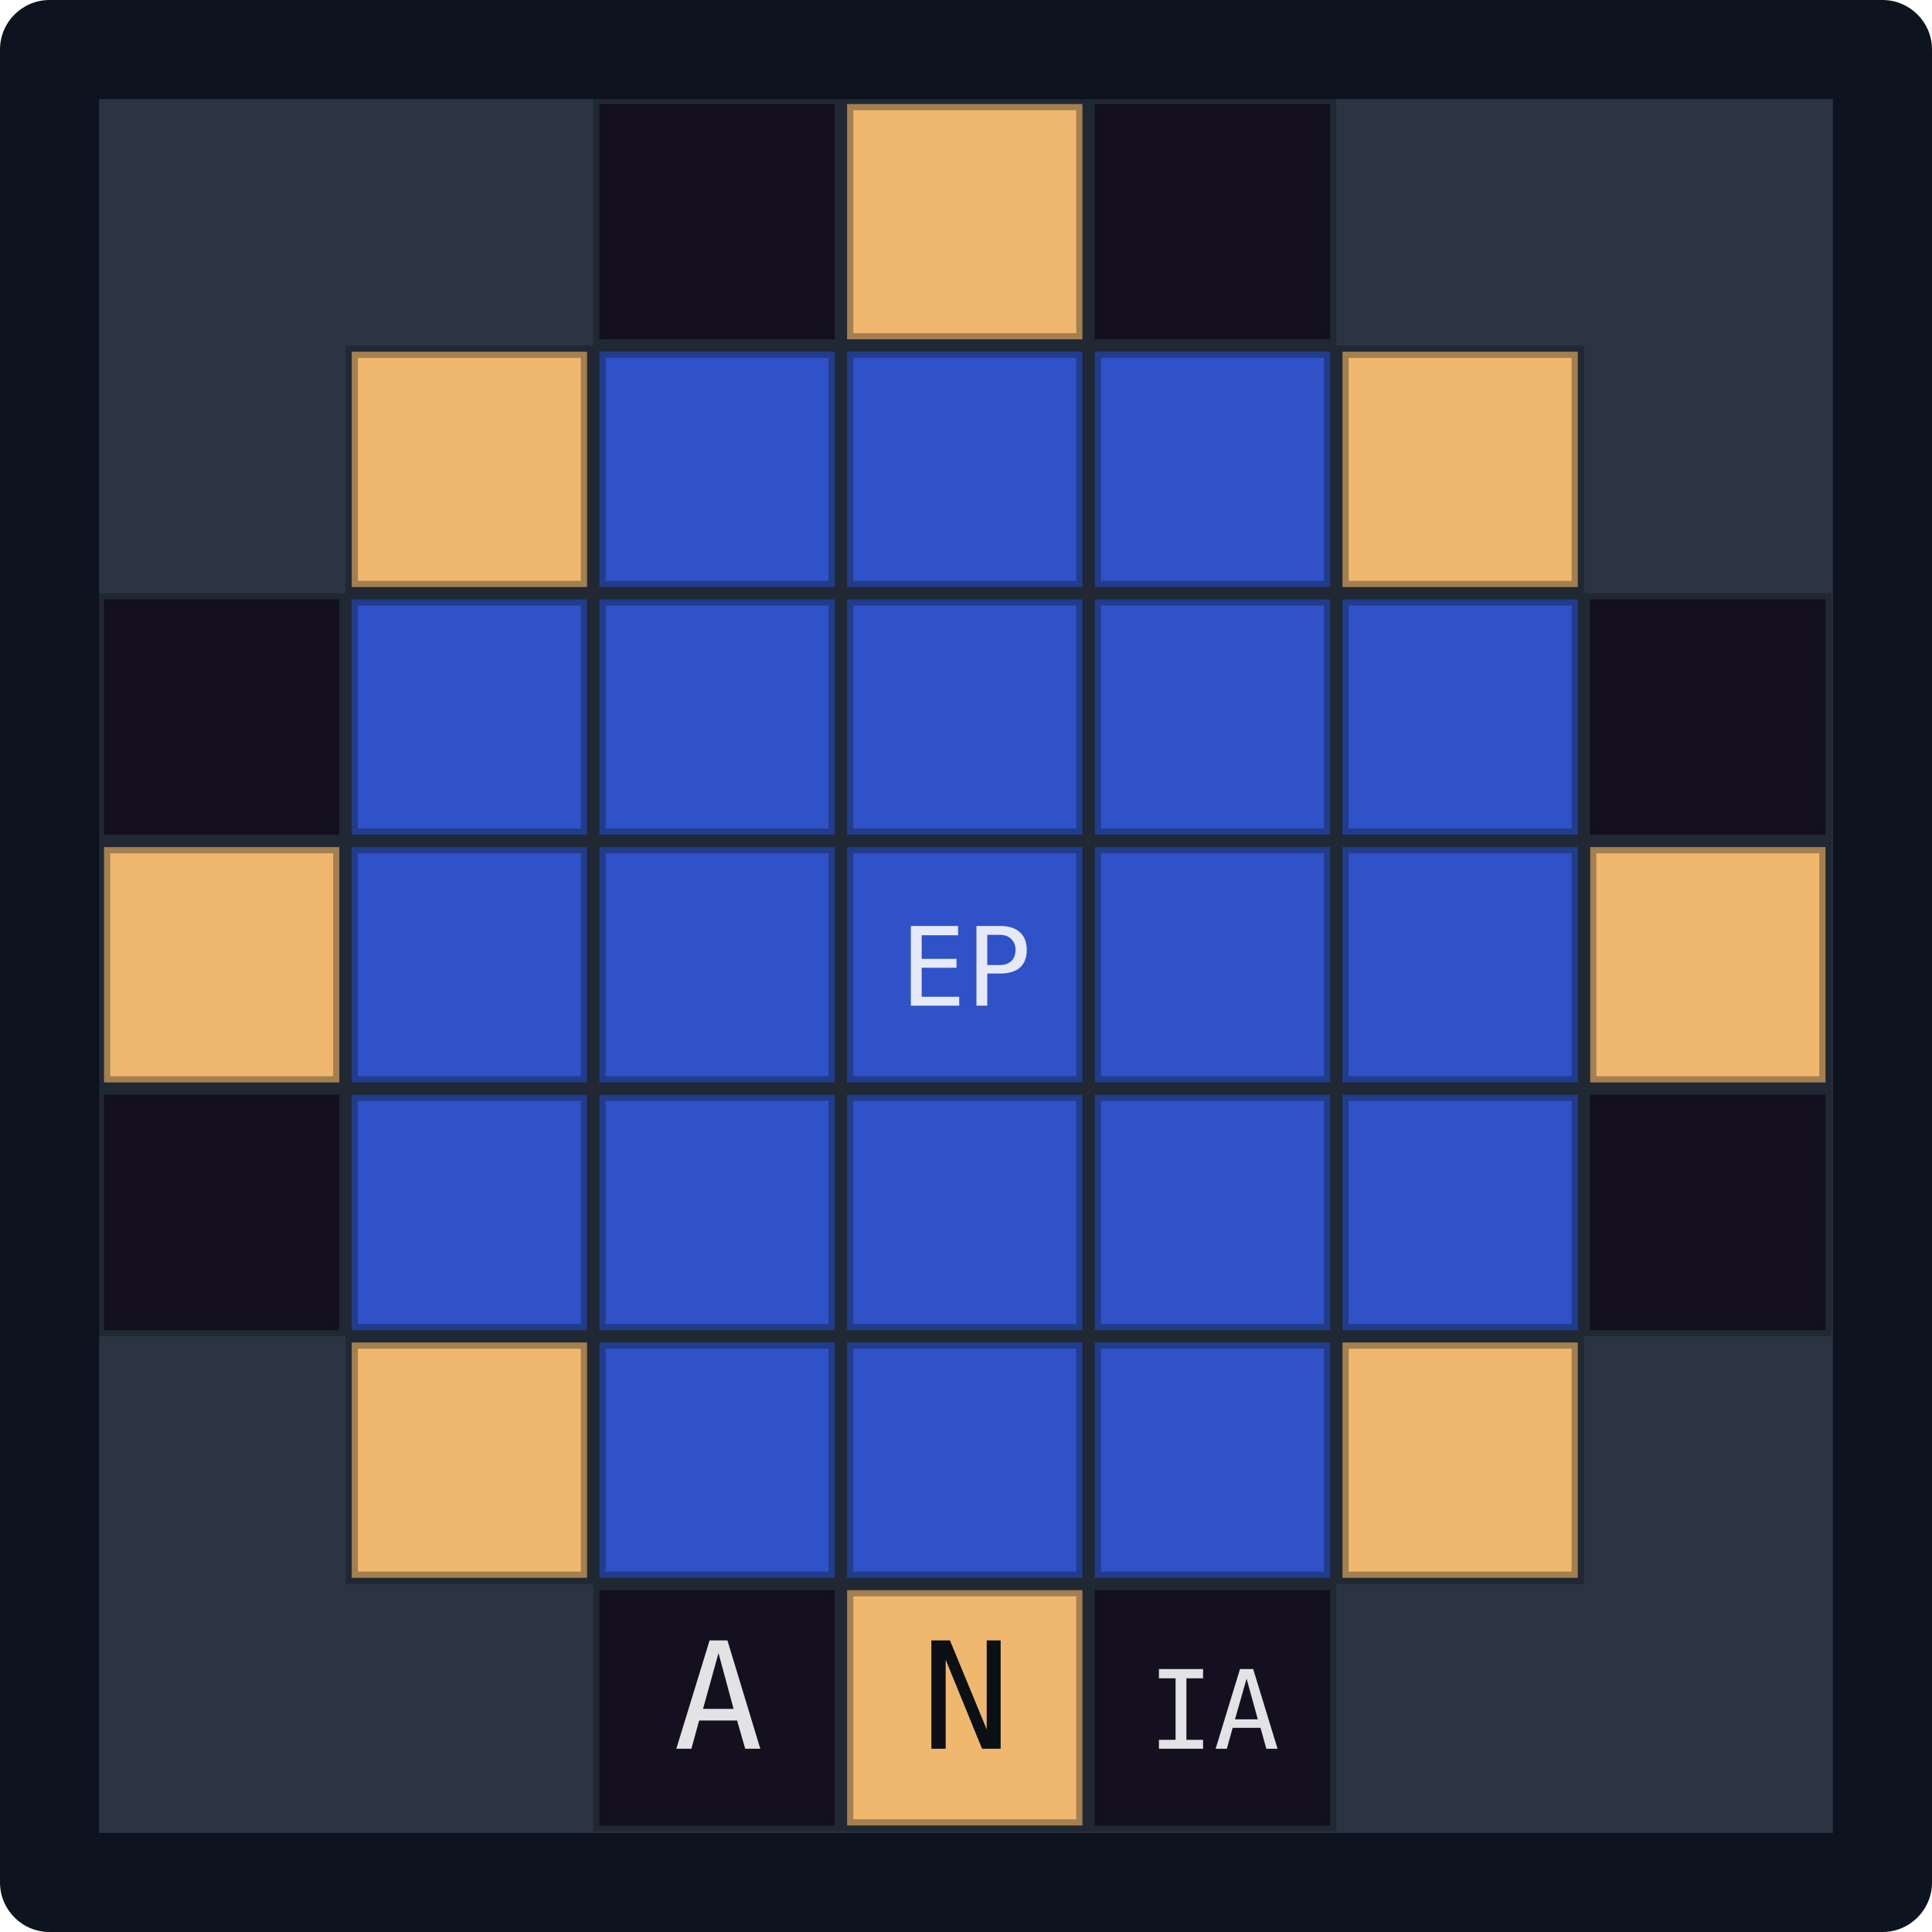
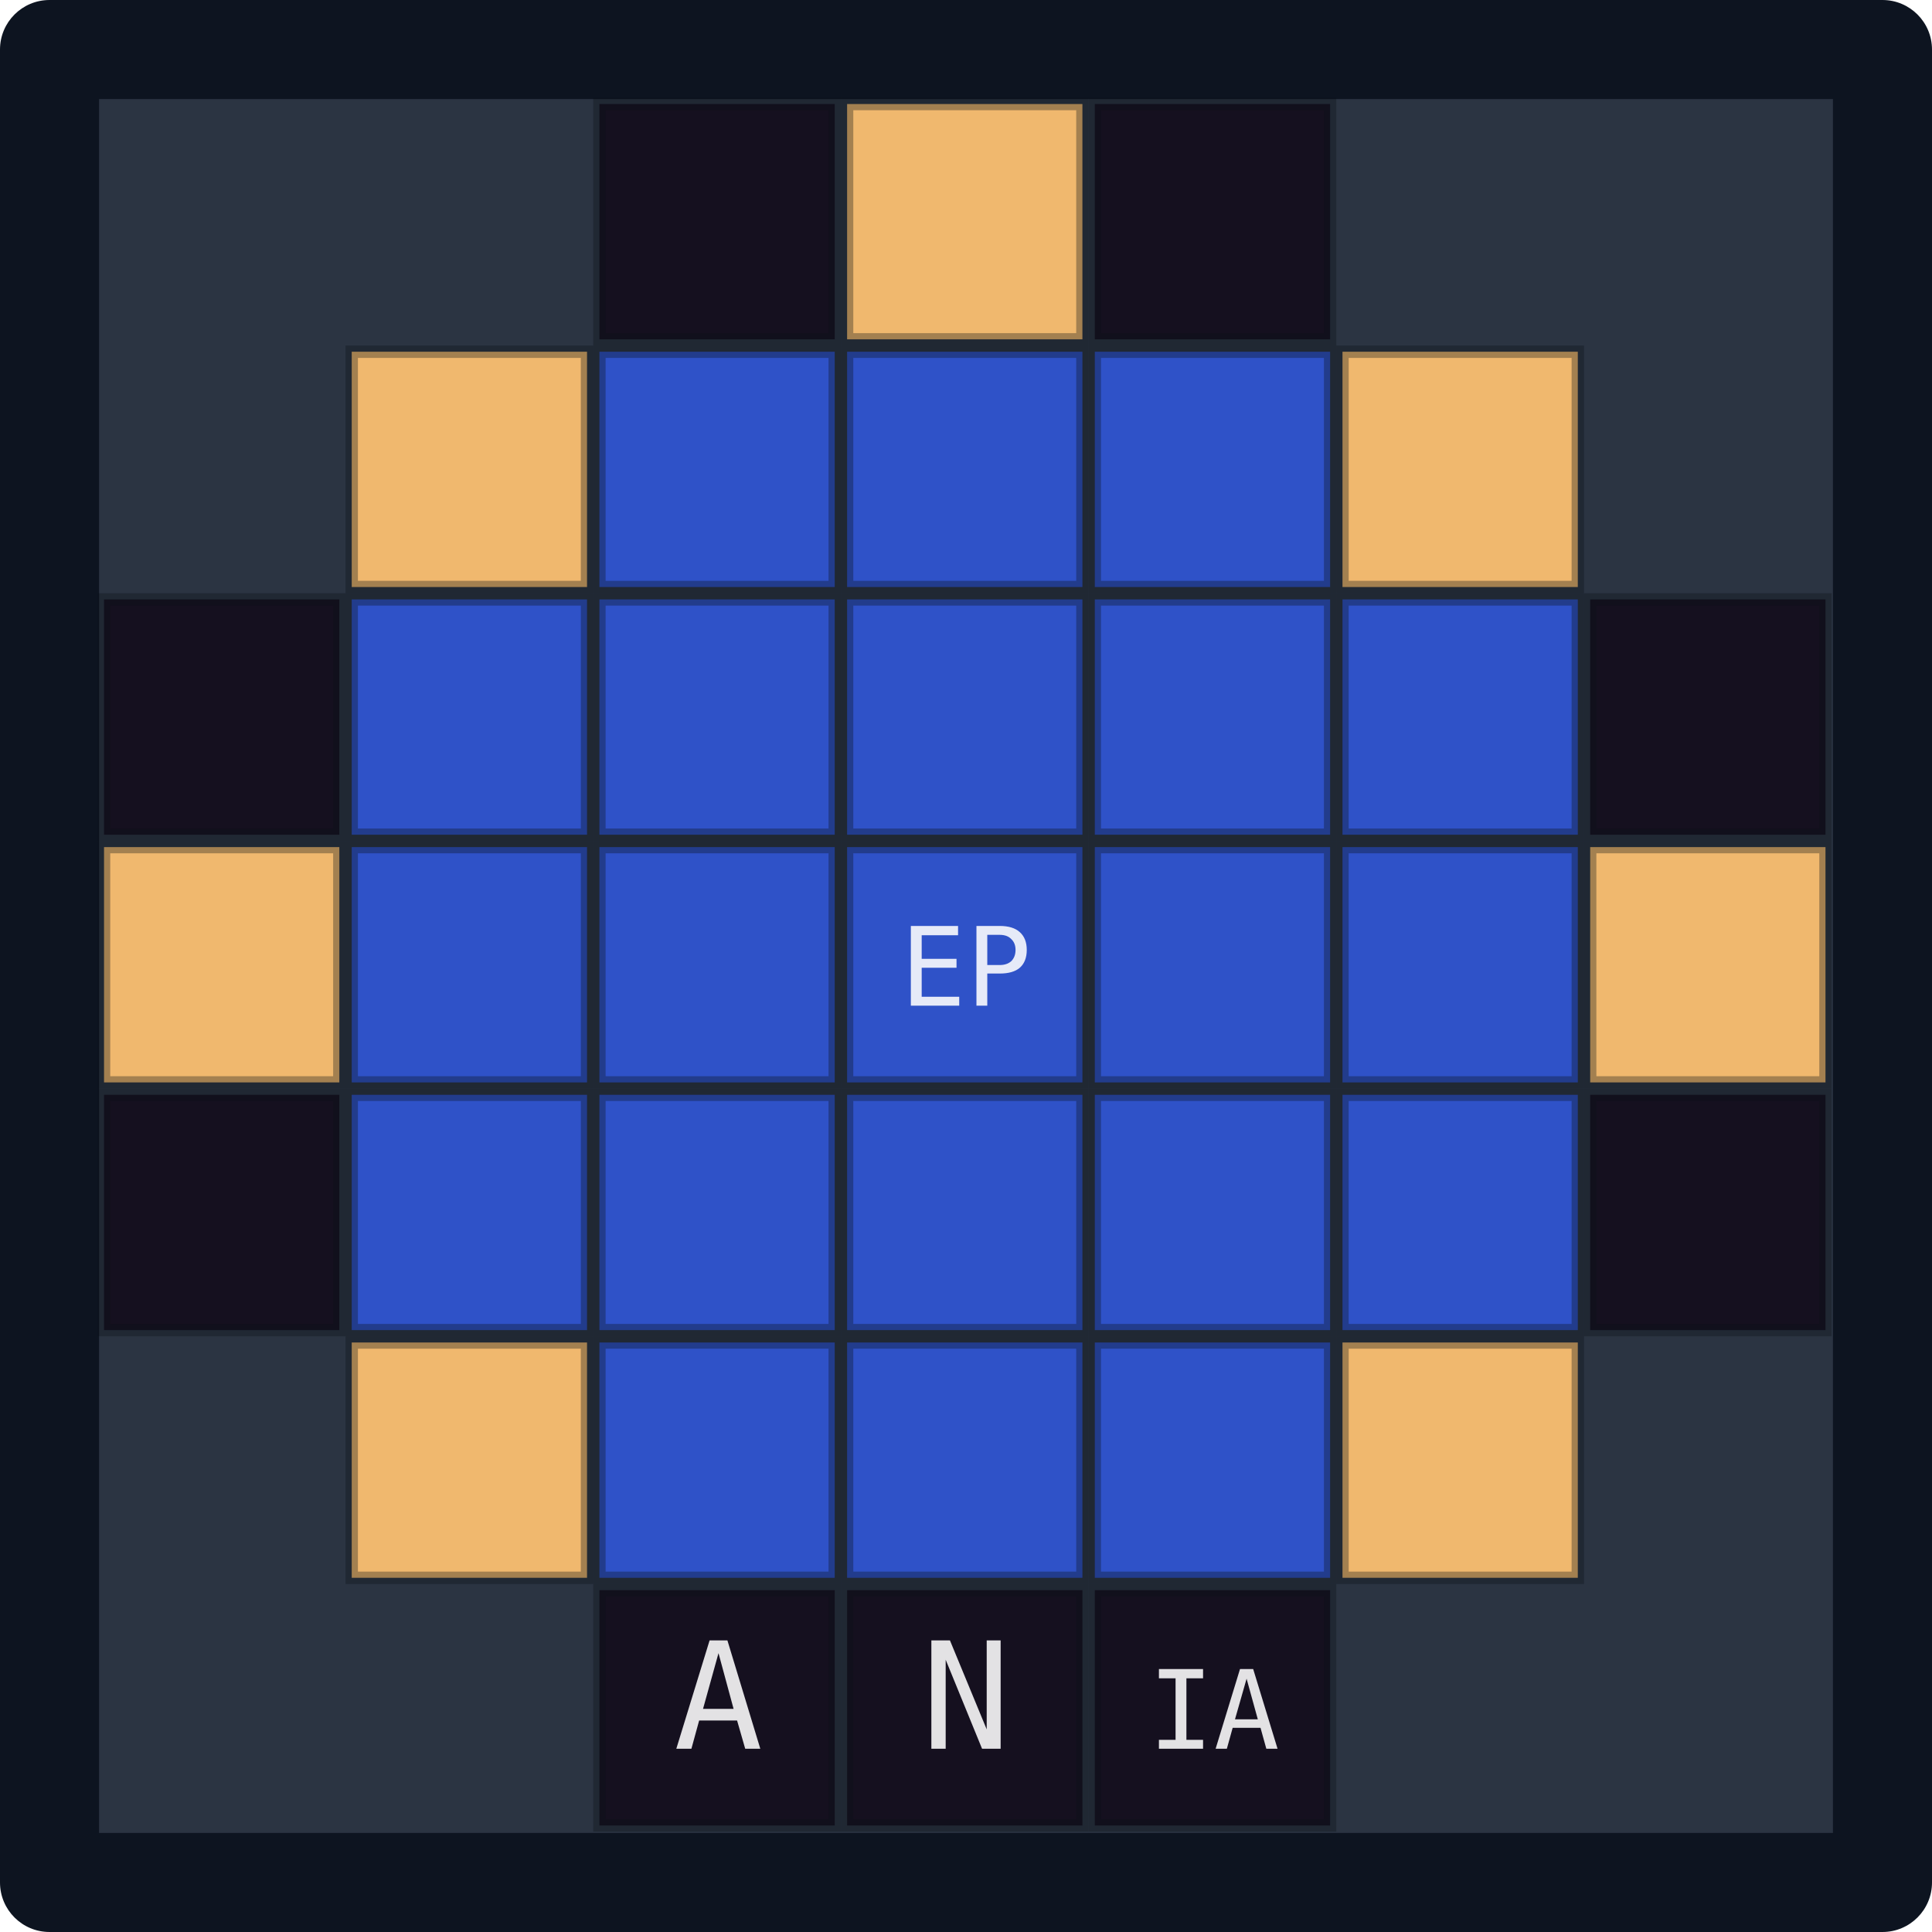
<svg xmlns="http://www.w3.org/2000/svg" viewBox="0 0 78 78" width="234" height="234" role="img" aria-label="the Horizontal gate shape, dialled, seen in plan">
  <rect x="0" y="0" width="78" height="78" fill="#0d1420" rx="2" />
  <rect x="4" y="4" width="70" height="70" fill="#2b3442" />
  <rect x="24.2" y="4.2" width="9.5" height="9.5" fill="#15101f" stroke="#0b0f1655" stroke-width="0.5" />
  <rect x="34.2" y="4.2" width="9.5" height="9.5" fill="#f0b86e" stroke="#0b0f1655" stroke-width="0.5" />
  <rect x="44.2" y="4.2" width="9.5" height="9.5" fill="#15101f" stroke="#0b0f1655" stroke-width="0.5" />
  <rect x="14.2" y="14.2" width="9.5" height="9.5" fill="#f0b86e" stroke="#0b0f1655" stroke-width="0.5" />
  <rect x="24.2" y="14.2" width="9.5" height="9.5" fill="#2f52c8" stroke="#0b0f1655" stroke-width="0.5" />
  <rect x="34.2" y="14.2" width="9.5" height="9.5" fill="#2f52c8" stroke="#0b0f1655" stroke-width="0.5" />
  <rect x="44.2" y="14.2" width="9.5" height="9.5" fill="#2f52c8" stroke="#0b0f1655" stroke-width="0.5" />
  <rect x="54.2" y="14.2" width="9.5" height="9.5" fill="#f0b86e" stroke="#0b0f1655" stroke-width="0.5" />
  <rect x="4.2" y="24.2" width="9.5" height="9.5" fill="#15101f" stroke="#0b0f1655" stroke-width="0.5" />
  <rect x="14.2" y="24.2" width="9.5" height="9.5" fill="#2f52c8" stroke="#0b0f1655" stroke-width="0.5" />
  <rect x="24.2" y="24.2" width="9.5" height="9.5" fill="#2f52c8" stroke="#0b0f1655" stroke-width="0.5" />
  <rect x="34.2" y="24.2" width="9.5" height="9.5" fill="#2f52c8" stroke="#0b0f1655" stroke-width="0.5" />
  <rect x="44.2" y="24.2" width="9.5" height="9.5" fill="#2f52c8" stroke="#0b0f1655" stroke-width="0.5" />
  <rect x="54.2" y="24.2" width="9.5" height="9.5" fill="#2f52c8" stroke="#0b0f1655" stroke-width="0.5" />
  <rect x="64.2" y="24.2" width="9.5" height="9.5" fill="#15101f" stroke="#0b0f1655" stroke-width="0.5" />
  <rect x="4.2" y="34.2" width="9.5" height="9.5" fill="#f0b86e" stroke="#0b0f1655" stroke-width="0.5" />
  <rect x="14.2" y="34.2" width="9.5" height="9.5" fill="#2f52c8" stroke="#0b0f1655" stroke-width="0.5" />
  <rect x="24.2" y="34.2" width="9.5" height="9.5" fill="#2f52c8" stroke="#0b0f1655" stroke-width="0.5" />
  <rect x="34.2" y="34.2" width="9.5" height="9.5" fill="#2f52c8" stroke="#0b0f1655" stroke-width="0.5" />
  <text x="39.0" y="40.6" font-family="monospace" font-size="4.4" fill="#ffffffe0" text-anchor="middle">EP</text>
  <rect x="44.2" y="34.2" width="9.5" height="9.5" fill="#2f52c8" stroke="#0b0f1655" stroke-width="0.5" />
  <rect x="54.2" y="34.2" width="9.5" height="9.5" fill="#2f52c8" stroke="#0b0f1655" stroke-width="0.5" />
  <rect x="64.2" y="34.2" width="9.5" height="9.5" fill="#f0b86e" stroke="#0b0f1655" stroke-width="0.5" />
  <rect x="4.2" y="44.2" width="9.5" height="9.5" fill="#15101f" stroke="#0b0f1655" stroke-width="0.5" />
  <rect x="14.2" y="44.2" width="9.5" height="9.5" fill="#2f52c8" stroke="#0b0f1655" stroke-width="0.5" />
  <rect x="24.2" y="44.2" width="9.5" height="9.5" fill="#2f52c8" stroke="#0b0f1655" stroke-width="0.5" />
  <rect x="34.2" y="44.2" width="9.5" height="9.5" fill="#2f52c8" stroke="#0b0f1655" stroke-width="0.5" />
  <rect x="44.2" y="44.2" width="9.5" height="9.5" fill="#2f52c8" stroke="#0b0f1655" stroke-width="0.5" />
  <rect x="54.2" y="44.2" width="9.5" height="9.5" fill="#2f52c8" stroke="#0b0f1655" stroke-width="0.5" />
  <rect x="64.2" y="44.2" width="9.5" height="9.5" fill="#15101f" stroke="#0b0f1655" stroke-width="0.5" />
  <rect x="14.2" y="54.2" width="9.5" height="9.5" fill="#f0b86e" stroke="#0b0f1655" stroke-width="0.5" />
  <rect x="24.2" y="54.2" width="9.5" height="9.5" fill="#2f52c8" stroke="#0b0f1655" stroke-width="0.5" />
  <rect x="34.2" y="54.2" width="9.5" height="9.5" fill="#2f52c8" stroke="#0b0f1655" stroke-width="0.5" />
  <rect x="44.2" y="54.2" width="9.5" height="9.5" fill="#2f52c8" stroke="#0b0f1655" stroke-width="0.5" />
  <rect x="54.2" y="54.2" width="9.5" height="9.5" fill="#f0b86e" stroke="#0b0f1655" stroke-width="0.5" />
  <rect x="24.2" y="64.2" width="9.5" height="9.5" fill="#15101f" stroke="#0b0f1655" stroke-width="0.5" />
  <text x="29.0" y="70.6" font-family="monospace" font-size="6.0" fill="#ffffffe0" text-anchor="middle">A</text>
-   <rect x="34.2" y="64.2" width="9.5" height="9.5" fill="#f0b86e" stroke="#0b0f1655" stroke-width="0.5" />
-   <text x="39.0" y="70.6" font-family="monospace" font-size="6.0" fill="#0b0f16" text-anchor="middle">N</text>
+   <rect x="34.2" y="64.2" width="9.5" height="9.5" fill="#15101f" stroke="#0b0f1655" stroke-width="0.5" />
+   <text x="39.0" y="70.6" font-family="monospace" font-size="6.0" fill="#ffffffe0" text-anchor="middle">N</text>
  <rect x="44.2" y="64.2" width="9.5" height="9.5" fill="#15101f" stroke="#0b0f1655" stroke-width="0.5" />
  <text x="49.0" y="70.6" font-family="monospace" font-size="4.4" fill="#ffffffe0" text-anchor="middle">IA</text>
</svg>
